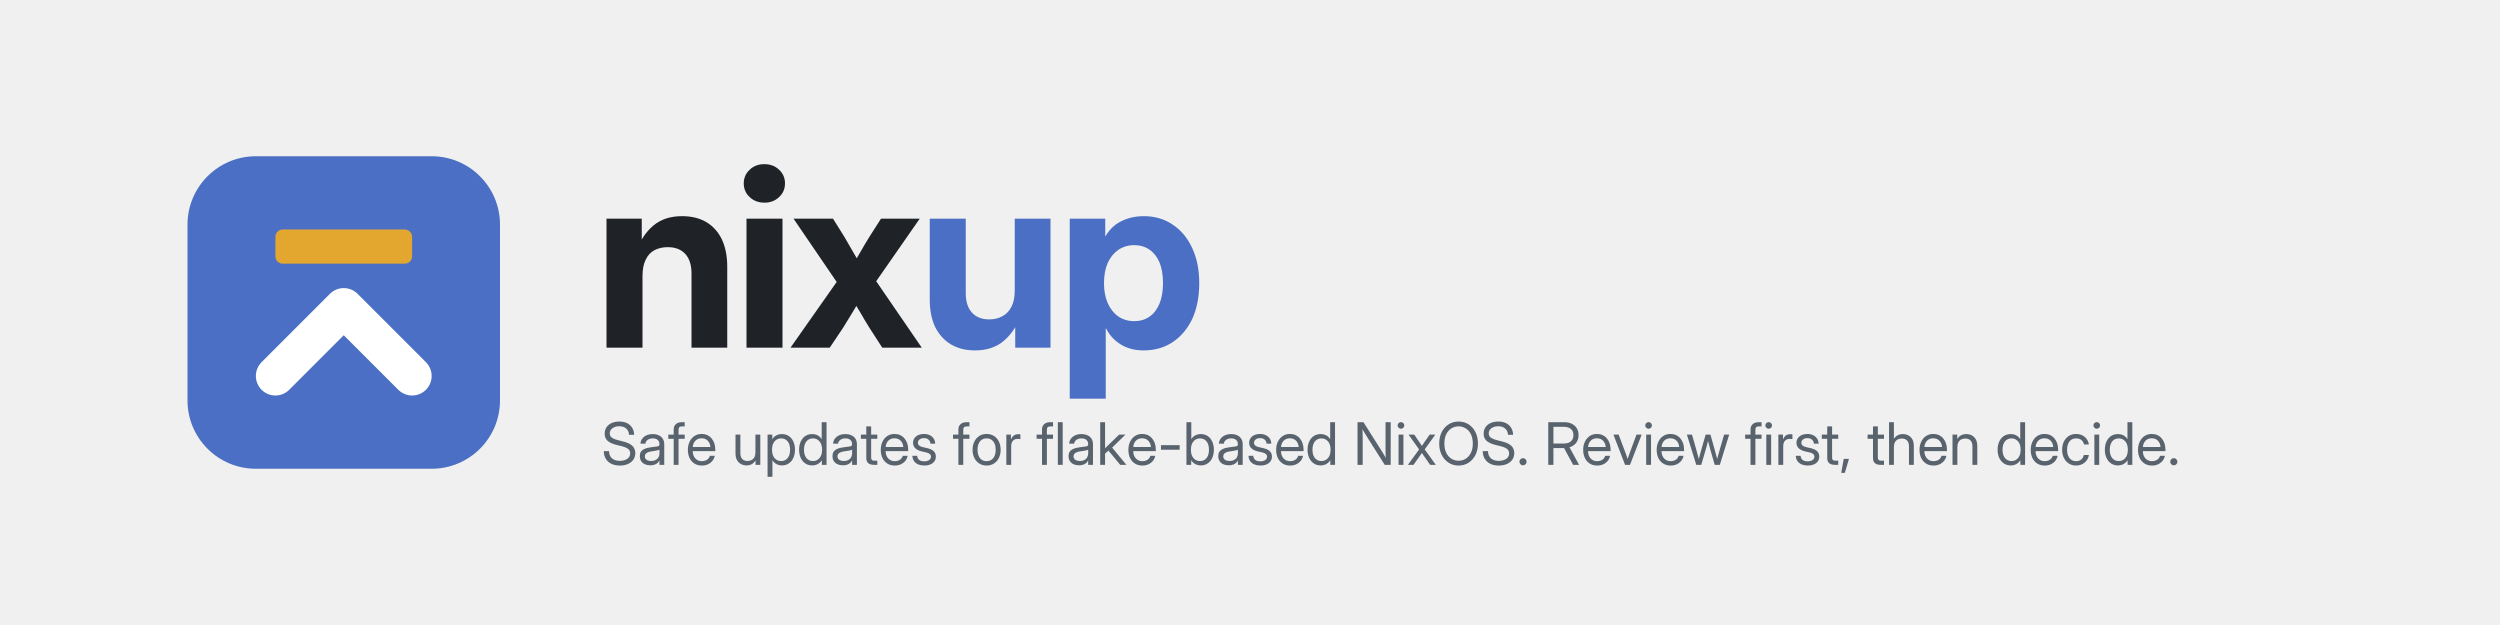
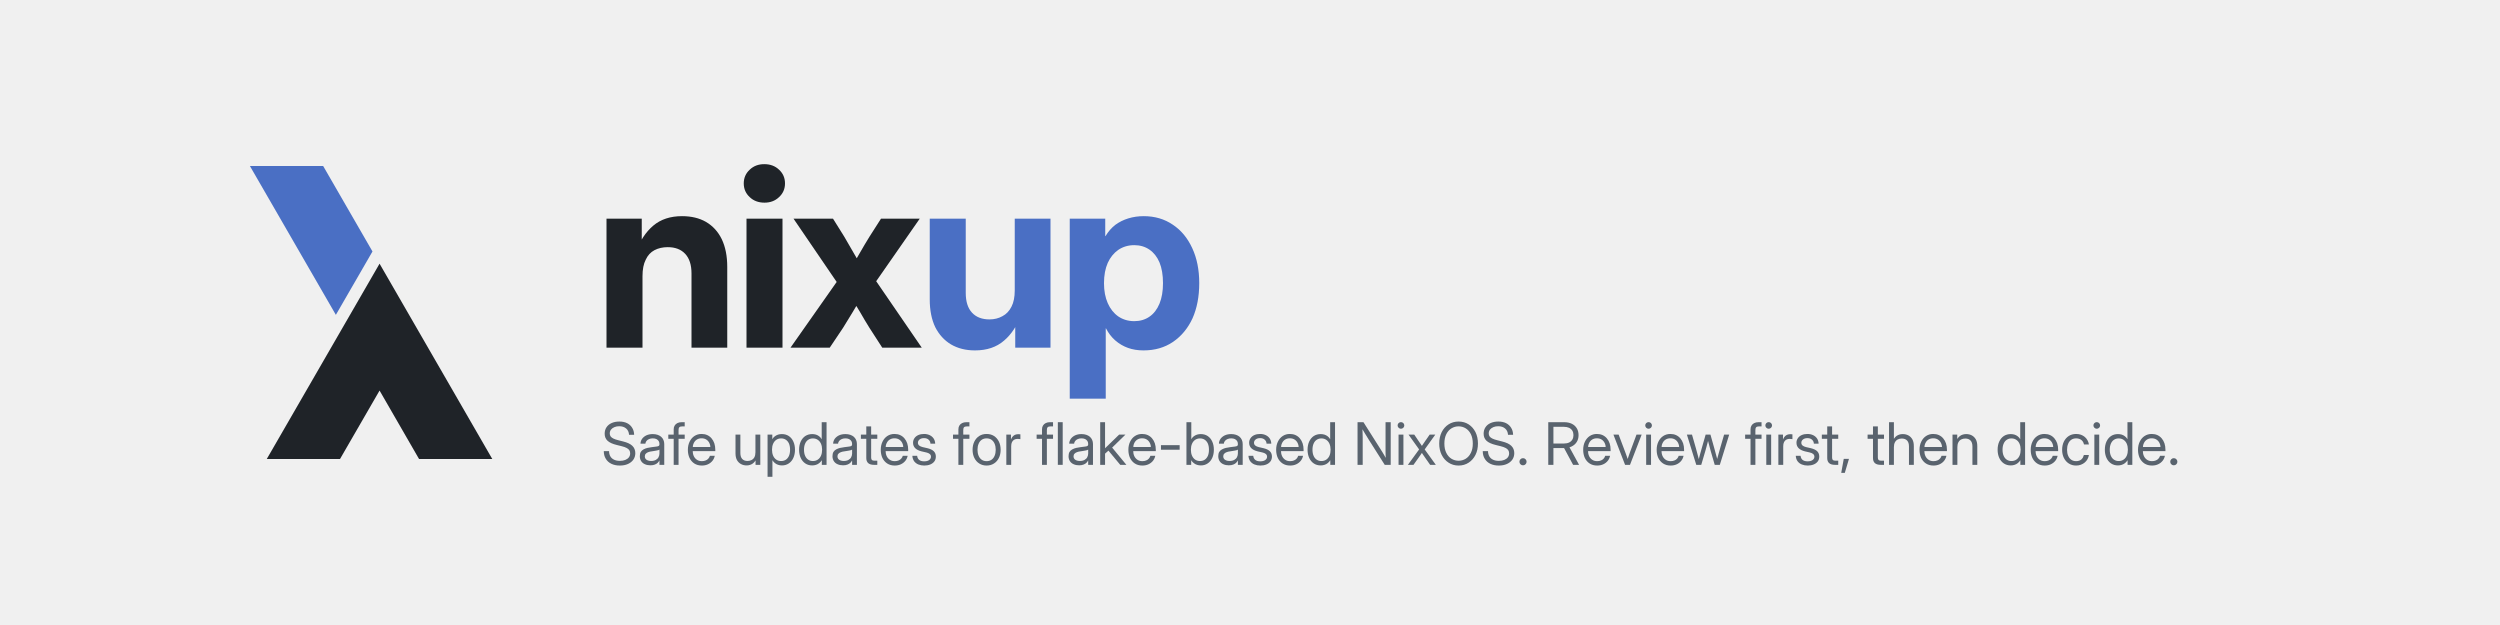
<svg xmlns="http://www.w3.org/2000/svg" viewBox="0 0 1280 320" width="1280" height="320" role="img" aria-labelledby="t">
  <defs>
    <path id="i700-6e" d="M19.5 -28.6V0H5.1V-51.6H19.2V-38.1H16.8Q19.3 -45 23.8 -48.8Q28.3 -52.6 35.3 -52.6Q40.9 -52.6 44.9 -50.3Q49 -47.9 51.2 -43.4Q53.4 -38.8 53.4 -32.3V0H39.1V-29.7Q39.1 -34.8 36.6 -37.5Q34.1 -40.2 29.6 -40.2Q26.6 -40.2 24.3 -39Q22 -37.8 20.8 -35.2Q19.5 -32.7 19.5 -28.6Z" />
    <path id="i700-69" d="M5.1 0V-51.6H19.5V0ZM12.3 -58Q8.7 -58 6.4 -60.2Q4 -62.4 4 -65.7Q4 -69 6.4 -71.2Q8.7 -73.4 12.2 -73.4Q15.8 -73.4 18.1 -71.2Q20.5 -69 20.5 -65.7Q20.5 -62.4 18.1 -60.2Q15.8 -58 12.3 -58Z" />
    <path id="i700-78" d="M0.6 0 21.4 -29.6 21.1 -23.3 1.8 -51.6H17.6L22.1 -44.4Q24.1 -41 25.8 -38Q27.6 -34.9 29.4 -31.8H24.8Q26.6 -34.9 28.4 -38Q30.1 -41 32.2 -44.4L36.8 -51.6H52.3L32.6 -23.3L32.8 -29.6L53.1 0H37.3L32.2 -7.9Q30.2 -11.1 28.5 -14.1Q26.7 -17 25 -20H28.9Q27.1 -17 25.4 -14.1Q23.6 -11.1 21.6 -7.9L16.3 0Z" />
    <path id="i700-75" d="M23.2 1.1Q17.7 1.1 13.6 -1.3Q9.6 -3.7 7.3 -8.2Q5.1 -12.8 5.1 -19.3V-51.6H19.5V-21.9Q19.5 -16.7 22 -14Q24.5 -11.3 29 -11.3Q31.9 -11.3 34.2 -12.6Q36.5 -13.8 37.8 -16.4Q39.1 -18.9 39.1 -22.9V-51.6H53.4V0H39.3V-13.4H41.7Q39.3 -6.6 34.8 -2.8Q30.3 1.1 23.2 1.1Z" />
    <path id="i700-70" d="M5.1 20.4V-51.6H19.3V-44.6H19.4Q21 -47.3 23.3 -49.1Q25.6 -50.8 28.5 -51.7Q31.4 -52.6 34.7 -52.6Q41.3 -52.6 46.3 -49.2Q51.3 -45.9 54.1 -39.8Q56.9 -33.8 56.9 -25.8Q56.9 -17.8 54.2 -11.7Q51.4 -5.7 46.4 -2.3Q41.4 1.1 34.6 1.1Q31.2 1.1 28.4 0.1Q25.6 -0.9 23.3 -2.9Q21.1 -4.8 19.6 -7.7H19.5V20.4ZM30.9 -10.6Q34.4 -10.6 37 -12.4Q39.6 -14.2 41 -17.6Q42.4 -21 42.4 -25.8Q42.4 -30.7 41 -34.1Q39.6 -37.4 37 -39.2Q34.4 -41 30.9 -41Q27.3 -41 24.5 -39.1Q21.8 -37.2 20.3 -33.9Q18.8 -30.5 18.8 -25.8Q18.8 -21.2 20.3 -17.8Q21.8 -14.4 24.5 -12.5Q27.3 -10.6 30.9 -10.6Z" />
    <path id="i400-53" d="M31.2 1.2Q22.9 1.2 16.7 -1.8Q10.5 -4.8 7.2 -10.4Q3.8 -15.9 3.8 -23.4H12.8Q12.8 -18.3 15 -14.5Q17.1 -10.8 21.3 -8.8Q25.4 -6.8 31.2 -6.8Q36.6 -6.8 40.5 -8.4Q44.4 -10 46.6 -12.8Q48.8 -15.7 48.8 -19.6Q48.8 -22.7 47.4 -24.9Q46 -27.1 42.8 -28.8Q39.7 -30.5 34.4 -31.8L26.3 -33.8Q15.1 -36.5 10.2 -41.1Q5.3 -45.7 5.3 -53.1Q5.3 -59.4 8.4 -64.1Q11.5 -68.8 17.1 -71.3Q22.8 -73.9 30.4 -73.9Q37.9 -73.9 43.5 -71.2Q49.1 -68.4 52.2 -63.3Q55.4 -58.3 55.6 -51.3H46.9Q46.5 -58.1 42 -62Q37.5 -65.9 30.1 -65.9Q25.4 -65.9 21.8 -64.3Q18.1 -62.7 16 -60Q14 -57.2 14 -53.6Q14 -50.7 15.4 -48.6Q16.9 -46.5 20.1 -44.9Q23.3 -43.3 28.6 -42L36.8 -39.9Q42.1 -38.6 46 -36.8Q50 -34.9 52.5 -32.5Q55.1 -30 56.3 -26.9Q57.6 -23.8 57.6 -20Q57.6 -13.7 54.3 -8.9Q51 -4.2 45.1 -1.5Q39.2 1.2 31.2 1.2Z" />
    <path id="i400-61" d="M21.9 0.8Q16.7 0.8 12.7 -1Q8.6 -2.7 6.3 -6.2Q3.9 -9.7 3.9 -14.8Q3.9 -19.3 5.6 -22.1Q7.4 -24.9 10.3 -26.4Q13.2 -28 16.9 -28.9Q20.6 -29.7 24.4 -30.2Q29.3 -30.9 32.2 -31.2Q35 -31.5 36.2 -32.3Q37.4 -33.1 37.4 -35.1V-35.5Q37.4 -38.4 36.1 -40.6Q34.7 -42.7 32.2 -44Q29.6 -45.2 26 -45.2Q22.4 -45.2 19.7 -44Q16.9 -42.8 15.3 -40.8Q13.6 -38.7 13.4 -36.1H5Q5.2 -40.9 7.9 -44.6Q10.6 -48.2 15.2 -50.4Q19.9 -52.5 26 -52.5Q30.5 -52.5 34.1 -51.3Q37.7 -50.1 40.3 -47.9Q42.9 -45.6 44.2 -42.5Q45.6 -39.4 45.6 -35.5V0H37.4V-7.3H37.2Q36.3 -5.5 34.5 -3.6Q32.7 -1.7 29.6 -0.5Q26.6 0.8 21.9 0.8ZM23 -6.6Q28.1 -6.6 31.3 -8.5Q34.5 -10.3 35.9 -13.2Q37.4 -16.2 37.4 -19.5V-26Q36.9 -25.5 35.6 -25.1Q34.3 -24.8 32.4 -24.4Q30.6 -24 28.4 -23.7Q26.2 -23.3 24 -23Q21 -22.7 18.4 -21.7Q15.7 -20.8 14.1 -19Q12.4 -17.3 12.4 -14.4Q12.4 -12 13.7 -10.2Q15 -8.5 17.4 -7.6Q19.8 -6.6 23 -6.6Z" />
    <path id="i400-66" d="M28.7 -51.6V-44.4H0.7V-51.6ZM9.9 0V-60.7Q9.9 -64.5 11.6 -67.1Q13.2 -69.8 16.3 -71.3Q19.3 -72.8 23.5 -72.8Q25.2 -72.8 26.7 -72.8Q28.2 -72.8 28.7 -72.8V-65.6Q28.2 -65.6 26.7 -65.6Q25.1 -65.6 24.3 -65.6Q21 -65.6 19.6 -64.2Q18.2 -62.8 18.2 -59.5V0Z" />
    <path id="i400-65" d="M27.4 1.2Q19.9 1.2 14.5 -2.3Q9.2 -5.8 6.3 -11.8Q3.5 -17.9 3.5 -25.7Q3.5 -33.5 6.5 -39.6Q9.5 -45.8 14.7 -49.2Q20 -52.7 26.9 -52.7Q32.2 -52.7 36.5 -50.8Q40.9 -48.8 43.9 -45.2Q47 -41.6 48.7 -36.6Q50.3 -31.7 50.3 -25.7V-23.4H7.9V-30.5H45.7L42.1 -28Q42.1 -33.3 40.2 -37.2Q38.3 -41.1 34.9 -43.2Q31.5 -45.3 26.9 -45.3Q22.3 -45.3 18.9 -43.2Q15.5 -41.1 13.6 -37.2Q11.7 -33.3 11.7 -28V-24.5Q11.7 -19.2 13.5 -15.1Q15.4 -11 18.9 -8.7Q22.4 -6.3 27.4 -6.3Q31.1 -6.3 33.9 -7.5Q36.7 -8.6 38.5 -10.7Q40.3 -12.7 41.1 -15.4H49.4Q48.4 -10.5 45.4 -6.8Q42.3 -3 37.7 -0.9Q33.1 1.2 27.4 1.2Z" />
    <path id="i400-75" d="M25.1 1Q19.9 1 15.6 -1.3Q11.3 -3.6 8.7 -8.1Q6.2 -12.7 6.2 -19.5V-51.6H14.5V-20.1Q14.5 -13.4 17.7 -10Q20.9 -6.6 26.7 -6.6Q30.4 -6.6 33.5 -8.2Q36.6 -9.7 38.4 -12.9Q40.2 -16.2 40.2 -21.4V-51.6H48.5V0H40.4V-12.5H42.8Q40.2 -5.6 35.7 -2.3Q31.2 1 25.1 1Z" />
    <path id="i400-70" d="M6.2 20.4V-51.6H14.3V-43.9H14.4Q16 -46.8 18.6 -48.7Q21.1 -50.6 24.2 -51.6Q27.3 -52.5 30.7 -52.5Q37.4 -52.5 42.4 -49.2Q47.5 -45.8 50.2 -39.8Q53 -33.7 53 -25.8Q53 -17.9 50.2 -11.8Q47.5 -5.8 42.4 -2.4Q37.4 1 30.7 1Q27.3 1 24.4 0Q21.4 -0.9 18.9 -2.9Q16.4 -4.8 14.6 -7.8H14.5V20.4ZM29.4 -6.5Q33.9 -6.5 37.3 -8.7Q40.7 -10.9 42.7 -15.2Q44.6 -19.5 44.6 -25.8Q44.6 -32.1 42.7 -36.4Q40.7 -40.7 37.3 -42.9Q33.9 -45.1 29.4 -45.1Q24.6 -45.1 21.1 -42.7Q17.6 -40.3 15.7 -36Q13.8 -31.6 13.8 -25.8Q13.8 -20 15.7 -15.6Q17.6 -11.3 21.1 -8.9Q24.6 -6.5 29.4 -6.5Z" />
    <path id="i400-64" d="M25.9 1Q19.2 1 14.1 -2.4Q9.1 -5.8 6.3 -11.8Q3.5 -17.9 3.5 -25.8Q3.5 -33.7 6.3 -39.8Q9.1 -45.8 14.1 -49.2Q19.2 -52.5 25.9 -52.5Q29.2 -52.5 32.3 -51.6Q35.4 -50.6 37.8 -48.7Q40.3 -46.8 42 -43.9H42.1V-72.8H50.4V0H42.3V-7.8H42.2Q40.3 -4.8 37.8 -2.9Q35.3 -0.9 32.3 0Q29.2 1 25.9 1ZM27.1 -6.5Q31.9 -6.5 35.4 -8.9Q39 -11.3 40.9 -15.6Q42.8 -20 42.8 -25.8Q42.8 -31.6 40.9 -36Q39 -40.3 35.4 -42.7Q31.9 -45.1 27.1 -45.1Q22.7 -45.1 19.3 -42.9Q15.8 -40.7 13.9 -36.4Q11.9 -32.1 11.9 -25.8Q11.9 -19.5 13.9 -15.2Q15.8 -10.9 19.3 -8.7Q22.7 -6.5 27.1 -6.5Z" />
    <path id="i400-74" d="M28.7 -51.6V-44.4H0.7V-51.6ZM9.9 -65.6H18.2V-12.5Q18.2 -9.5 19.5 -8.3Q20.7 -7.1 23.9 -7.1Q25 -7.1 26.3 -7.1Q27.6 -7.1 28.7 -7.1V0Q27.4 0 25.9 0Q24.4 0 23.1 0Q16.5 0 13.2 -2.9Q9.9 -5.8 9.9 -11.6Z" />
    <path id="i400-73" d="M24.1 1.2Q18.6 1.2 14.1 -0.6Q9.6 -2.4 6.8 -6.1Q4.1 -9.8 3.7 -15.4H11.9Q12.4 -10.8 15.4 -8.4Q18.5 -6 23.9 -6Q29.3 -6 32.4 -8.2Q35.5 -10.4 35.5 -13.9Q35.5 -16.8 33.3 -18.6Q31.2 -20.3 27.7 -21.1L19.4 -23Q12.3 -24.8 8.6 -28.4Q4.9 -32.1 4.9 -37.7Q4.9 -42.1 7.3 -45.5Q9.6 -48.9 13.8 -50.8Q18.1 -52.7 23.6 -52.7Q29 -52.7 33.2 -50.7Q37.5 -48.7 40 -45Q42.5 -41.3 42.7 -36.1H34.6Q34.5 -40.2 31.5 -42.9Q28.6 -45.6 23.6 -45.6Q18.8 -45.6 16 -43.3Q13.2 -41 13.2 -37.7Q13.2 -34.8 15.3 -33Q17.5 -31.2 21.2 -30.3L29.5 -28.4Q36.9 -26.6 40.4 -23.1Q43.8 -19.6 43.8 -14.1Q43.8 -9.3 41.3 -5.9Q38.7 -2.4 34.2 -0.6Q29.7 1.2 24.1 1.2Z" />
    <path id="i400-6f" d="M27.4 1.2Q20.3 1.2 14.9 -2.3Q9.5 -5.7 6.5 -11.8Q3.5 -17.8 3.5 -25.7Q3.5 -33.6 6.5 -39.7Q9.5 -45.8 14.9 -49.3Q20.3 -52.7 27.4 -52.7Q34.6 -52.7 40 -49.3Q45.4 -45.8 48.4 -39.7Q51.4 -33.6 51.4 -25.7Q51.4 -17.8 48.4 -11.8Q45.4 -5.7 40 -2.3Q34.6 1.2 27.4 1.2ZM27.4 -6.3Q32.3 -6.3 35.8 -8.7Q39.3 -11.1 41.1 -15.5Q43 -19.9 43 -25.7Q43 -31.6 41.1 -36Q39.3 -40.3 35.8 -42.8Q32.3 -45.2 27.4 -45.2Q22.6 -45.2 19.1 -42.8Q15.6 -40.4 13.8 -36Q11.9 -31.6 11.9 -25.7Q11.9 -19.8 13.8 -15.5Q15.6 -11.1 19.1 -8.7Q22.6 -6.3 27.4 -6.3Z" />
    <path id="i400-72" d="M6.2 0V-51.6H14.1V-43.5H14.3Q15.7 -47.5 18.8 -49.9Q21.8 -52.3 26.7 -52.3Q27.8 -52.3 28.7 -52.2Q29.7 -52.1 30.2 -52.1V-43.8Q29.7 -43.9 28.3 -44.1Q26.9 -44.3 25.1 -44.3Q22.3 -44.3 19.8 -43Q17.4 -41.7 15.9 -38.9Q14.5 -36.1 14.5 -31.7V0Z" />
    <path id="i400-6c" d="M14.5 -72.8V0H6.2V-72.8Z" />
    <path id="i400-6b" d="M13.9 -18.6V-28.4H14.6L38.5 -51.6H49.3L24.2 -27.1H23.4ZM6.2 0V-72.8H14.5V0ZM40.4 0 19.4 -25.3 25.2 -31.1 50.9 0Z" />
    <path id="i400-2d" d="M37.4 -33.6V-25.8H5.5V-33.6Z" />
    <path id="i400-62" d="M30.7 1Q27.3 1 24.3 0Q21.3 -0.9 18.8 -2.9Q16.2 -4.8 14.4 -7.8H14.3V0H6.2V-72.8H14.5V-43.9H14.6Q16.2 -46.8 18.7 -48.7Q21.2 -50.6 24.3 -51.6Q27.3 -52.5 30.7 -52.5Q37.4 -52.5 42.4 -49.2Q47.5 -45.8 50.2 -39.8Q53 -33.7 53 -25.8Q53 -17.9 50.2 -11.8Q47.5 -5.8 42.4 -2.4Q37.4 1 30.7 1ZM29.4 -6.5Q33.9 -6.5 37.3 -8.7Q40.7 -10.9 42.7 -15.2Q44.6 -19.5 44.6 -25.8Q44.6 -32.1 42.7 -36.4Q40.7 -40.7 37.3 -42.9Q33.9 -45.1 29.4 -45.1Q24.6 -45.1 21.1 -42.7Q17.6 -40.3 15.7 -36Q13.8 -31.6 13.8 -25.8Q13.8 -20 15.7 -15.6Q17.6 -11.3 21.1 -8.9Q24.6 -6.5 29.4 -6.5Z" />
    <path id="i400-4e" d="M7.2 0V-72.8H17.3L47.3 -25.4Q48.3 -23.9 49.8 -21.4Q51.3 -18.9 53 -16Q54.7 -13.1 56.2 -10.3L55.4 -8.5Q55.3 -11.1 55.2 -14.6Q55.1 -18 55 -21.1Q55 -24.3 55 -25.8V-72.8H63.8V0H53.6L26.9 -42.1Q25.8 -43.8 24 -46.8Q22.2 -49.8 19.7 -53.8Q17.3 -57.9 14.4 -62.7L15.4 -65Q15.7 -59.4 15.8 -54.9Q15.9 -50.4 16 -47.2Q16 -44 16 -42.2V0Z" />
    <path id="i400-69" d="M6.2 0V-51.6H14.5V0ZM10.3 -61.6Q8 -61.6 6.3 -63.3Q4.6 -65 4.6 -67.3Q4.6 -69.6 6.3 -71.3Q8 -72.9 10.3 -72.9Q12.6 -72.9 14.3 -71.3Q16 -69.6 16 -67.3Q16 -64.9 14.3 -63.3Q12.6 -61.6 10.3 -61.6Z" />
    <path id="i400-78" d="M1.5 0 23 -29.5 23 -23.1 2.6 -51.6H12.4L19.3 -41.4Q21.4 -38.4 23.4 -35.4Q25.4 -32.4 27.5 -29.3H23.4Q25.5 -32.4 27.5 -35.4Q29.5 -38.4 31.6 -41.4L38.7 -51.6H48.3L27.9 -23.1V-29.5L49.2 0H39.5L31.3 -11.7Q29.2 -14.6 27.3 -17.5Q25.3 -20.4 23.3 -23.4H27.5Q25.5 -20.4 23.5 -17.5Q21.5 -14.6 19.4 -11.7L11.1 0Z" />
    <path id="i400-4f" d="M37.5 1.2Q27.8 1.2 20.4 -3.7Q12.9 -8.5 8.6 -17Q4.4 -25.4 4.4 -36.3Q4.4 -47.3 8.6 -55.8Q12.9 -64.3 20.4 -69.1Q27.8 -73.9 37.5 -73.9Q47.1 -73.9 54.6 -69.1Q62 -64.3 66.3 -55.8Q70.5 -47.3 70.5 -36.3Q70.5 -25.4 66.3 -17Q62 -8.5 54.6 -3.7Q47.1 1.2 37.5 1.2ZM37.5 -7Q44 -7 49.6 -10.4Q55.1 -13.8 58.4 -20.4Q61.7 -26.9 61.7 -36.3Q61.7 -45.8 58.4 -52.4Q55.1 -58.9 49.6 -62.3Q44 -65.7 37.5 -65.7Q30.9 -65.7 25.3 -62.3Q19.8 -58.9 16.5 -52.4Q13.2 -45.8 13.2 -36.3Q13.2 -26.9 16.5 -20.4Q19.8 -13.8 25.3 -10.4Q30.9 -7 37.5 -7Z" />
    <path id="i400-2e" d="M11 0.8Q8.4 0.8 6.7 -1Q4.9 -2.7 4.9 -5.3Q4.9 -7.9 6.7 -9.6Q8.4 -11.4 11 -11.4Q13.6 -11.4 15.3 -9.6Q17.1 -7.9 17.1 -5.3Q17.1 -2.7 15.3 -1Q13.6 0.8 11 0.8Z" />
    <path id="i400-52" d="M7.2 0V-72.8H34.2Q41.8 -72.8 47.4 -70.1Q52.9 -67.4 55.9 -62.4Q58.9 -57.5 58.9 -50.7Q58.9 -43.9 55.7 -38.9Q52.5 -33.9 46.8 -31.2Q41.1 -28.6 33.5 -28.6H12.1V-36.4H34Q39.1 -36.4 42.7 -38.1Q46.3 -39.8 48.3 -43.1Q50.2 -46.3 50.2 -50.7Q50.2 -55.1 48.3 -58.3Q46.3 -61.5 42.7 -63.2Q39 -64.9 33.9 -64.9H16V0ZM49.6 0 32 -32.7H41.9L59.8 0Z" />
    <path id="i400-76" d="M21.4 0 1.5 -51.6H10.4L21.6 -21.9Q23 -18.2 24.3 -14.5Q25.5 -10.7 26.8 -7H24.8Q26 -10.7 27.3 -14.5Q28.5 -18.2 29.9 -21.9L40.9 -51.6H49.7L29.8 0Z" />
    <path id="i400-77" d="M17.5 0 1.5 -51.6H10.2L16.7 -28.9Q18.2 -23.7 19.6 -18.2Q20.9 -12.7 22.4 -7.5H21.2Q22.6 -12.7 24 -18.2Q25.4 -23.7 27 -28.9L33.5 -51.6H41.7L48.1 -28.9Q49.7 -23.7 51 -18.2Q52.4 -12.7 53.9 -7.5H52.5Q54 -12.7 55.4 -18.2Q56.9 -23.7 58.4 -28.9L65 -51.6H73.7L57.7 0H49L42.2 -23.4Q41.3 -27 40.3 -30.6Q39.4 -34.2 38.4 -37.8Q37.5 -41.5 36.5 -45H38.7Q37.7 -41.5 36.8 -37.8Q35.8 -34.2 34.9 -30.6Q33.9 -27 32.9 -23.4L26 0Z" />
    <path id="i400-2c" d="M2.7 13.7 7 -10.2H15.9L8.8 13.7Z" />
    <path id="i400-68" d="M14.5 -30.2V0H6.2V-72.8H14.5V-39.1H11.9Q14.5 -46 19 -49.3Q23.5 -52.5 29.6 -52.5Q34.8 -52.5 39.1 -50.3Q43.4 -48 46 -43.5Q48.5 -38.9 48.5 -32V0H40.2V-31.4Q40.2 -38.1 37 -41.5Q33.8 -44.9 28 -44.9Q24.3 -44.9 21.2 -43.4Q18.1 -41.9 16.3 -38.6Q14.5 -35.4 14.5 -30.2Z" />
    <path id="i400-6e" d="M14.5 -30.2V0H6.2V-51.6H14.3V-39.1H11.9Q14.5 -46 19 -49.3Q23.5 -52.5 29.6 -52.5Q34.8 -52.5 39.1 -50.3Q43.4 -48 46 -43.5Q48.5 -38.9 48.5 -32V0H40.2V-31.4Q40.2 -38.1 37 -41.5Q33.8 -44.9 28 -44.9Q24.3 -44.9 21.2 -43.4Q18.1 -41.9 16.3 -38.6Q14.5 -35.4 14.5 -30.2Z" />
    <path id="i400-63" d="M27.4 1.2Q20.3 1.2 14.9 -2.3Q9.5 -5.7 6.5 -11.8Q3.5 -17.8 3.5 -25.7Q3.5 -33.6 6.5 -39.7Q9.5 -45.8 14.9 -49.3Q20.3 -52.7 27.4 -52.7Q31.8 -52.7 35.6 -51.4Q39.3 -50 42.2 -47.6Q45 -45.2 46.8 -41.9Q48.6 -38.7 49.2 -34.8H40.8Q40.3 -37.1 39.3 -39Q38.2 -40.9 36.5 -42.3Q34.8 -43.7 32.6 -44.4Q30.3 -45.2 27.4 -45.2Q22.6 -45.2 19.1 -42.8Q15.6 -40.4 13.8 -36Q11.9 -31.6 11.9 -25.7Q11.9 -19.8 13.8 -15.5Q15.6 -11.1 19.1 -8.7Q22.6 -6.3 27.4 -6.3Q30.3 -6.3 32.5 -7.1Q34.7 -7.8 36.3 -9.2Q37.9 -10.6 39 -12.5Q40 -14.5 40.6 -16.8H49.2Q48.6 -13 46.8 -9.7Q45 -6.4 42.1 -4Q39.3 -1.6 35.5 -0.2Q31.8 1.2 27.4 1.2Z" />
  </defs>
-   <g transform="translate(96 80) scale(2.5)">
-     <rect width="64" height="64" rx="14" fill="#4A6FC4" />
-     <rect x="18" y="15" width="28" height="7" rx="1.5" fill="#E3A62F" />
-     <path d="M18 45 32 31 46 45" fill="none" stroke="#fff" stroke-width="8" stroke-linecap="round" stroke-linejoin="round" />
+   <g transform="translate(56.67 26.67) scale(4.1667)">
+     <path fill="#4A6FC4" d="M17.11 14.00 26.11 14.00 32.17 24.50 27.67 32.29Z" />
+     <path fill="#1F2328" d="M33.04 26.00 46.89 50.00 37.89 50.00 33.04 41.59 28.18 50.00 19.18 50.00Z" />
  </g>
  <g fill="#1F2328" transform="translate(304 178) scale(1.28)">
    <use href="#i700-6e" />
    <use href="#i700-69" x="56" />
    <use href="#i700-78" x="78.1" />
  </g>
  <g fill="#4A6FC4" transform="translate(469.5 178) scale(1.28)">
    <use href="#i700-75" />
    <use href="#i700-70" x="56" />
  </g>
  <g fill="#59636E" transform="translate(308 238) scale(0.3)">
    <use href="#i400-53" />
    <use href="#i400-61" x="61.4" />
    <use href="#i400-66" x="113.2" />
    <use href="#i400-65" x="143.8" />
    <use href="#i400-75" x="222.4" />
    <use href="#i400-70" x="277.1" />
    <use href="#i400-64" x="333.6" />
    <use href="#i400-61" x="390.2" />
    <use href="#i400-74" x="441.9" />
    <use href="#i400-65" x="473" />
    <use href="#i400-73" x="526.7" />
    <use href="#i400-66" x="599.1" />
    <use href="#i400-6f" x="629.7" />
    <use href="#i400-72" x="684.6" />
    <use href="#i400-66" x="741.8" />
    <use href="#i400-6c" x="772.5" />
    <use href="#i400-61" x="793.1" />
    <use href="#i400-6b" x="844.8" />
    <use href="#i400-65" x="895.6" />
    <use href="#i400-2d" x="949.2" />
    <use href="#i400-62" x="992" />
    <use href="#i400-61" x="1048.6" />
    <use href="#i400-73" x="1100.3" />
    <use href="#i400-65" x="1147.8" />
    <use href="#i400-64" x="1201.4" />
    <use href="#i400-4e" x="1283" />
    <use href="#i400-69" x="1354" />
    <use href="#i400-78" x="1374.6" />
    <use href="#i400-4f" x="1425.2" />
    <use href="#i400-53" x="1500.1" />
    <use href="#i400-2e" x="1561.6" />
    <use href="#i400-52" x="1608.5" />
    <use href="#i400-65" x="1671.8" />
    <use href="#i400-76" x="1725.4" />
    <use href="#i400-69" x="1776.6" />
    <use href="#i400-65" x="1797.2" />
    <use href="#i400-77" x="1850.8" />
    <use href="#i400-66" x="1951" />
    <use href="#i400-69" x="1981.6" />
    <use href="#i400-72" x="2002.2" />
    <use href="#i400-73" x="2034.4" />
    <use href="#i400-74" x="2081.9" />
    <use href="#i400-2c" x="2113" />
    <use href="#i400-74" x="2160" />
    <use href="#i400-68" x="2191.1" />
    <use href="#i400-65" x="2245.8" />
    <use href="#i400-6e" x="2299.4" />
    <use href="#i400-64" x="2379.1" />
    <use href="#i400-65" x="2435.6" />
    <use href="#i400-63" x="2489.2" />
    <use href="#i400-69" x="2541.5" />
    <use href="#i400-64" x="2562.1" />
    <use href="#i400-65" x="2618.7" />
    <use href="#i400-2e" x="2672.3" />
  </g>
</svg>
